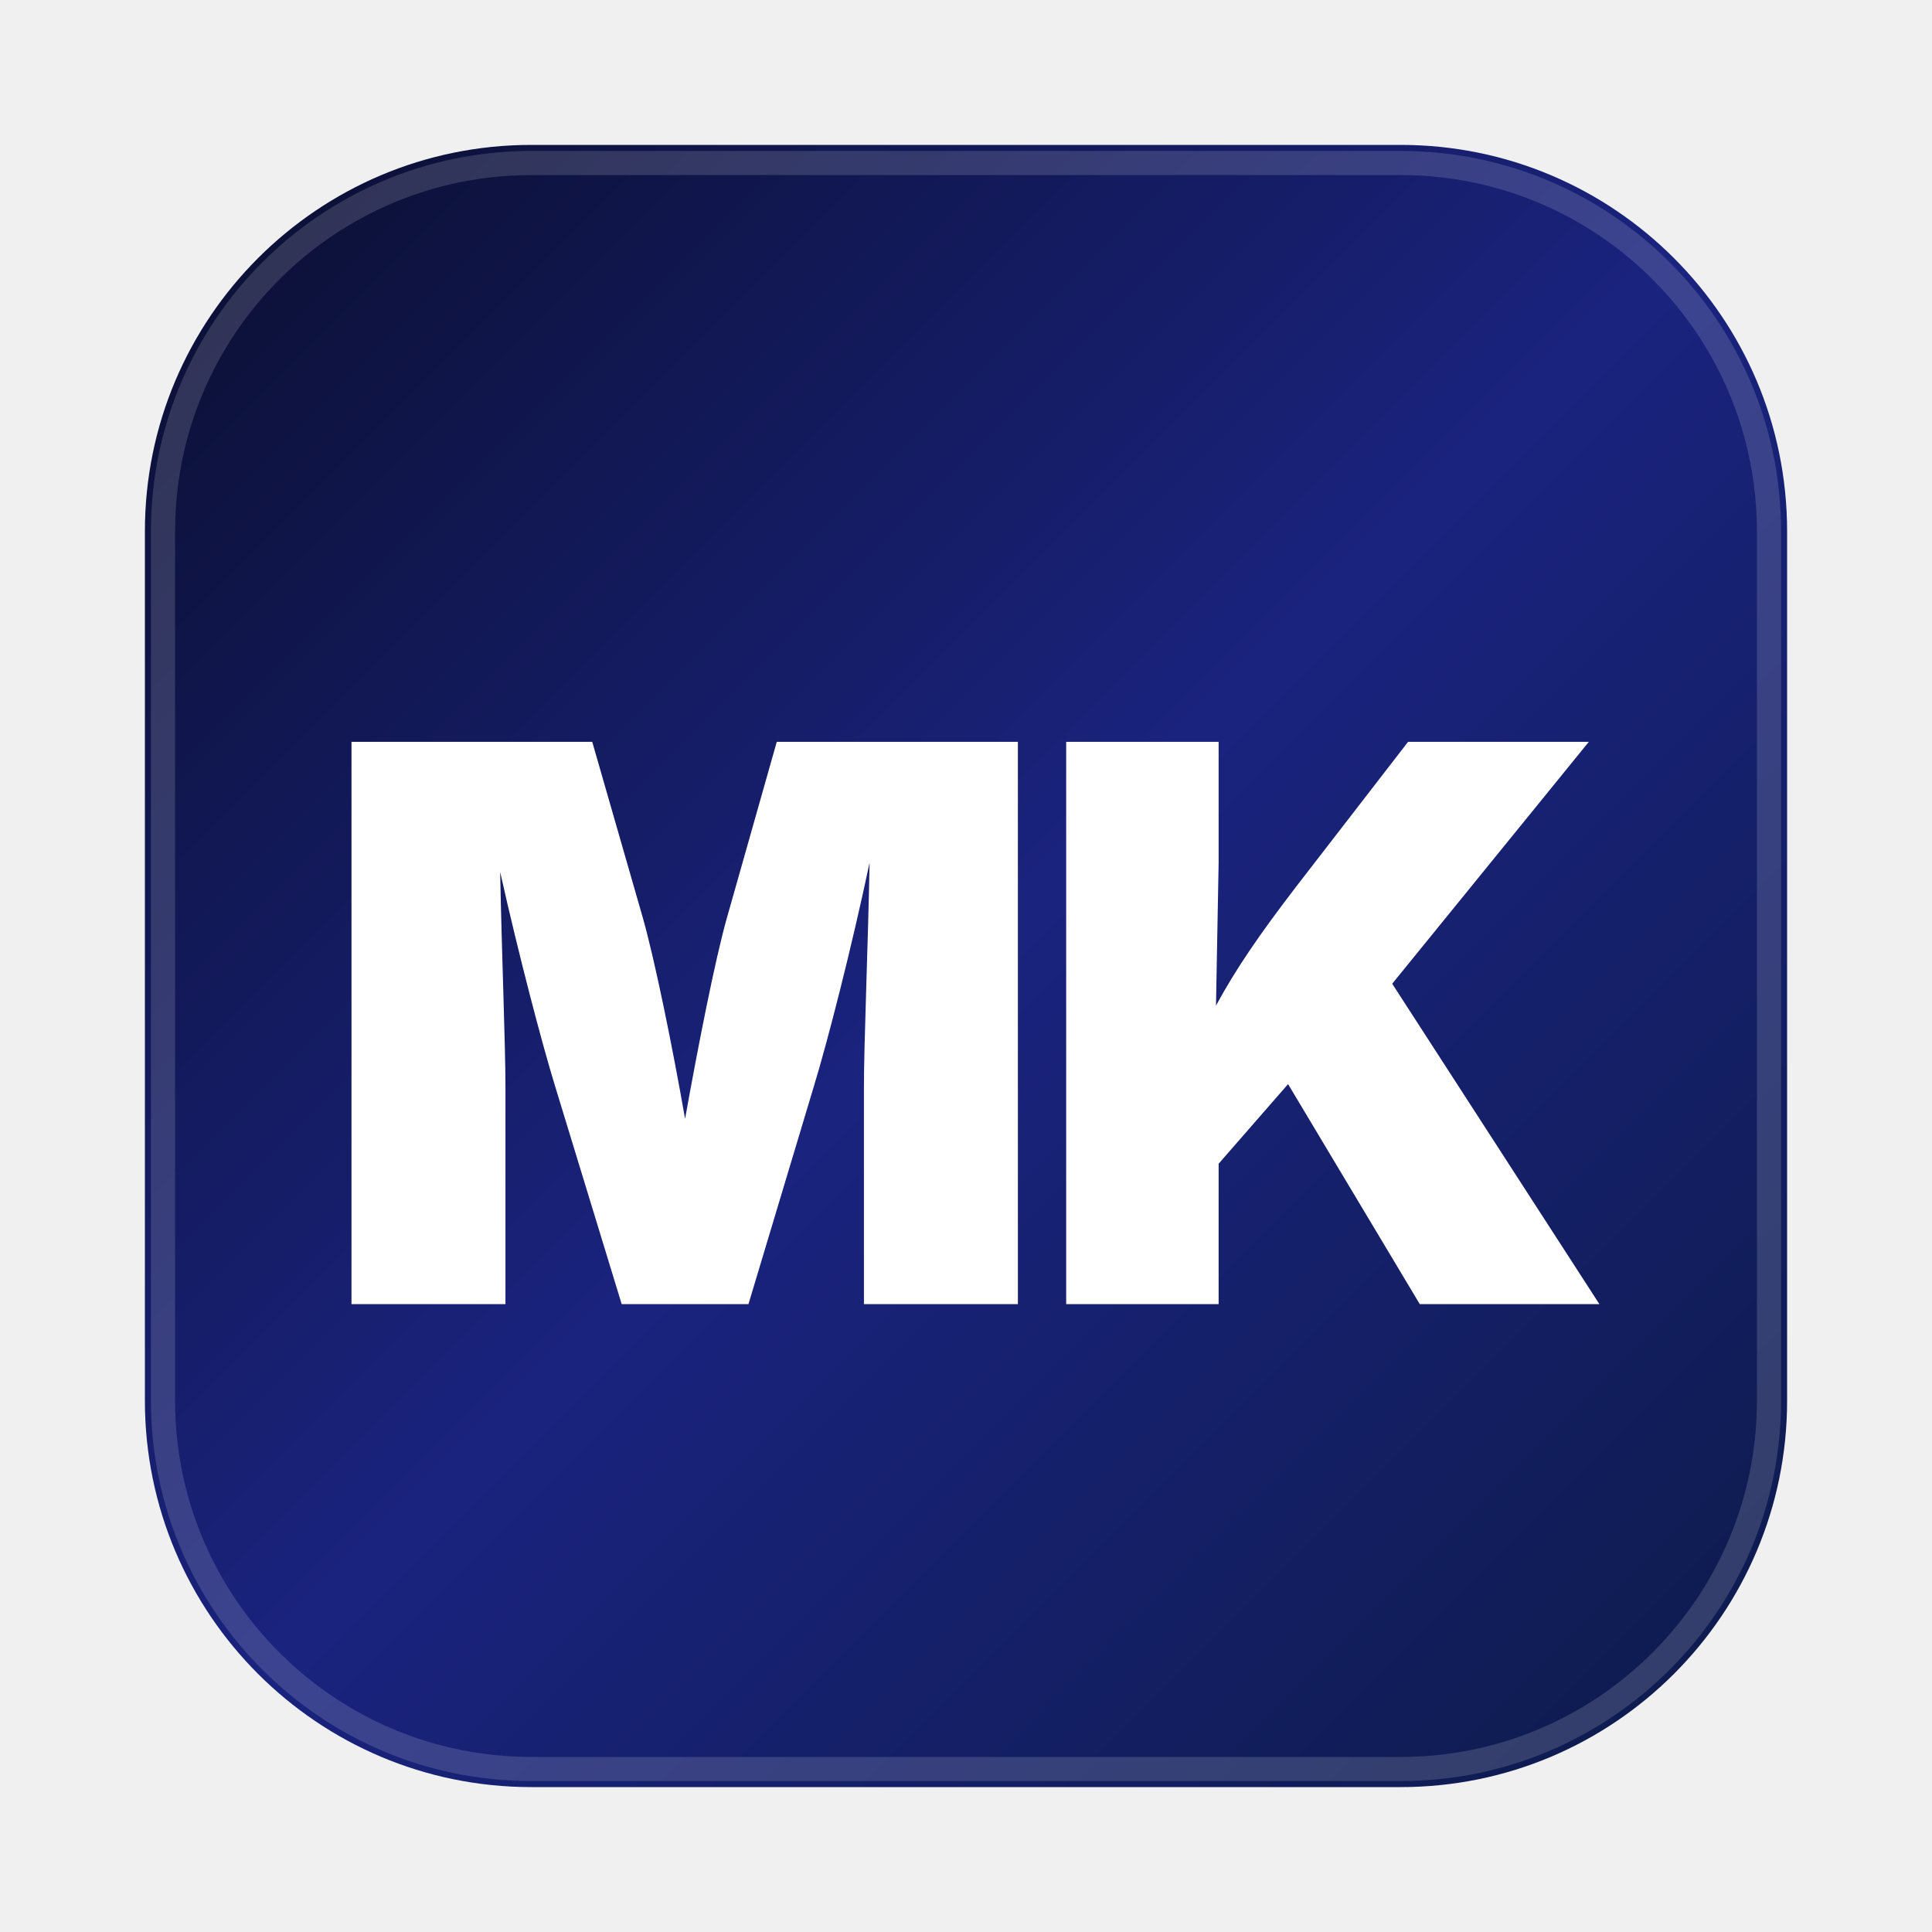
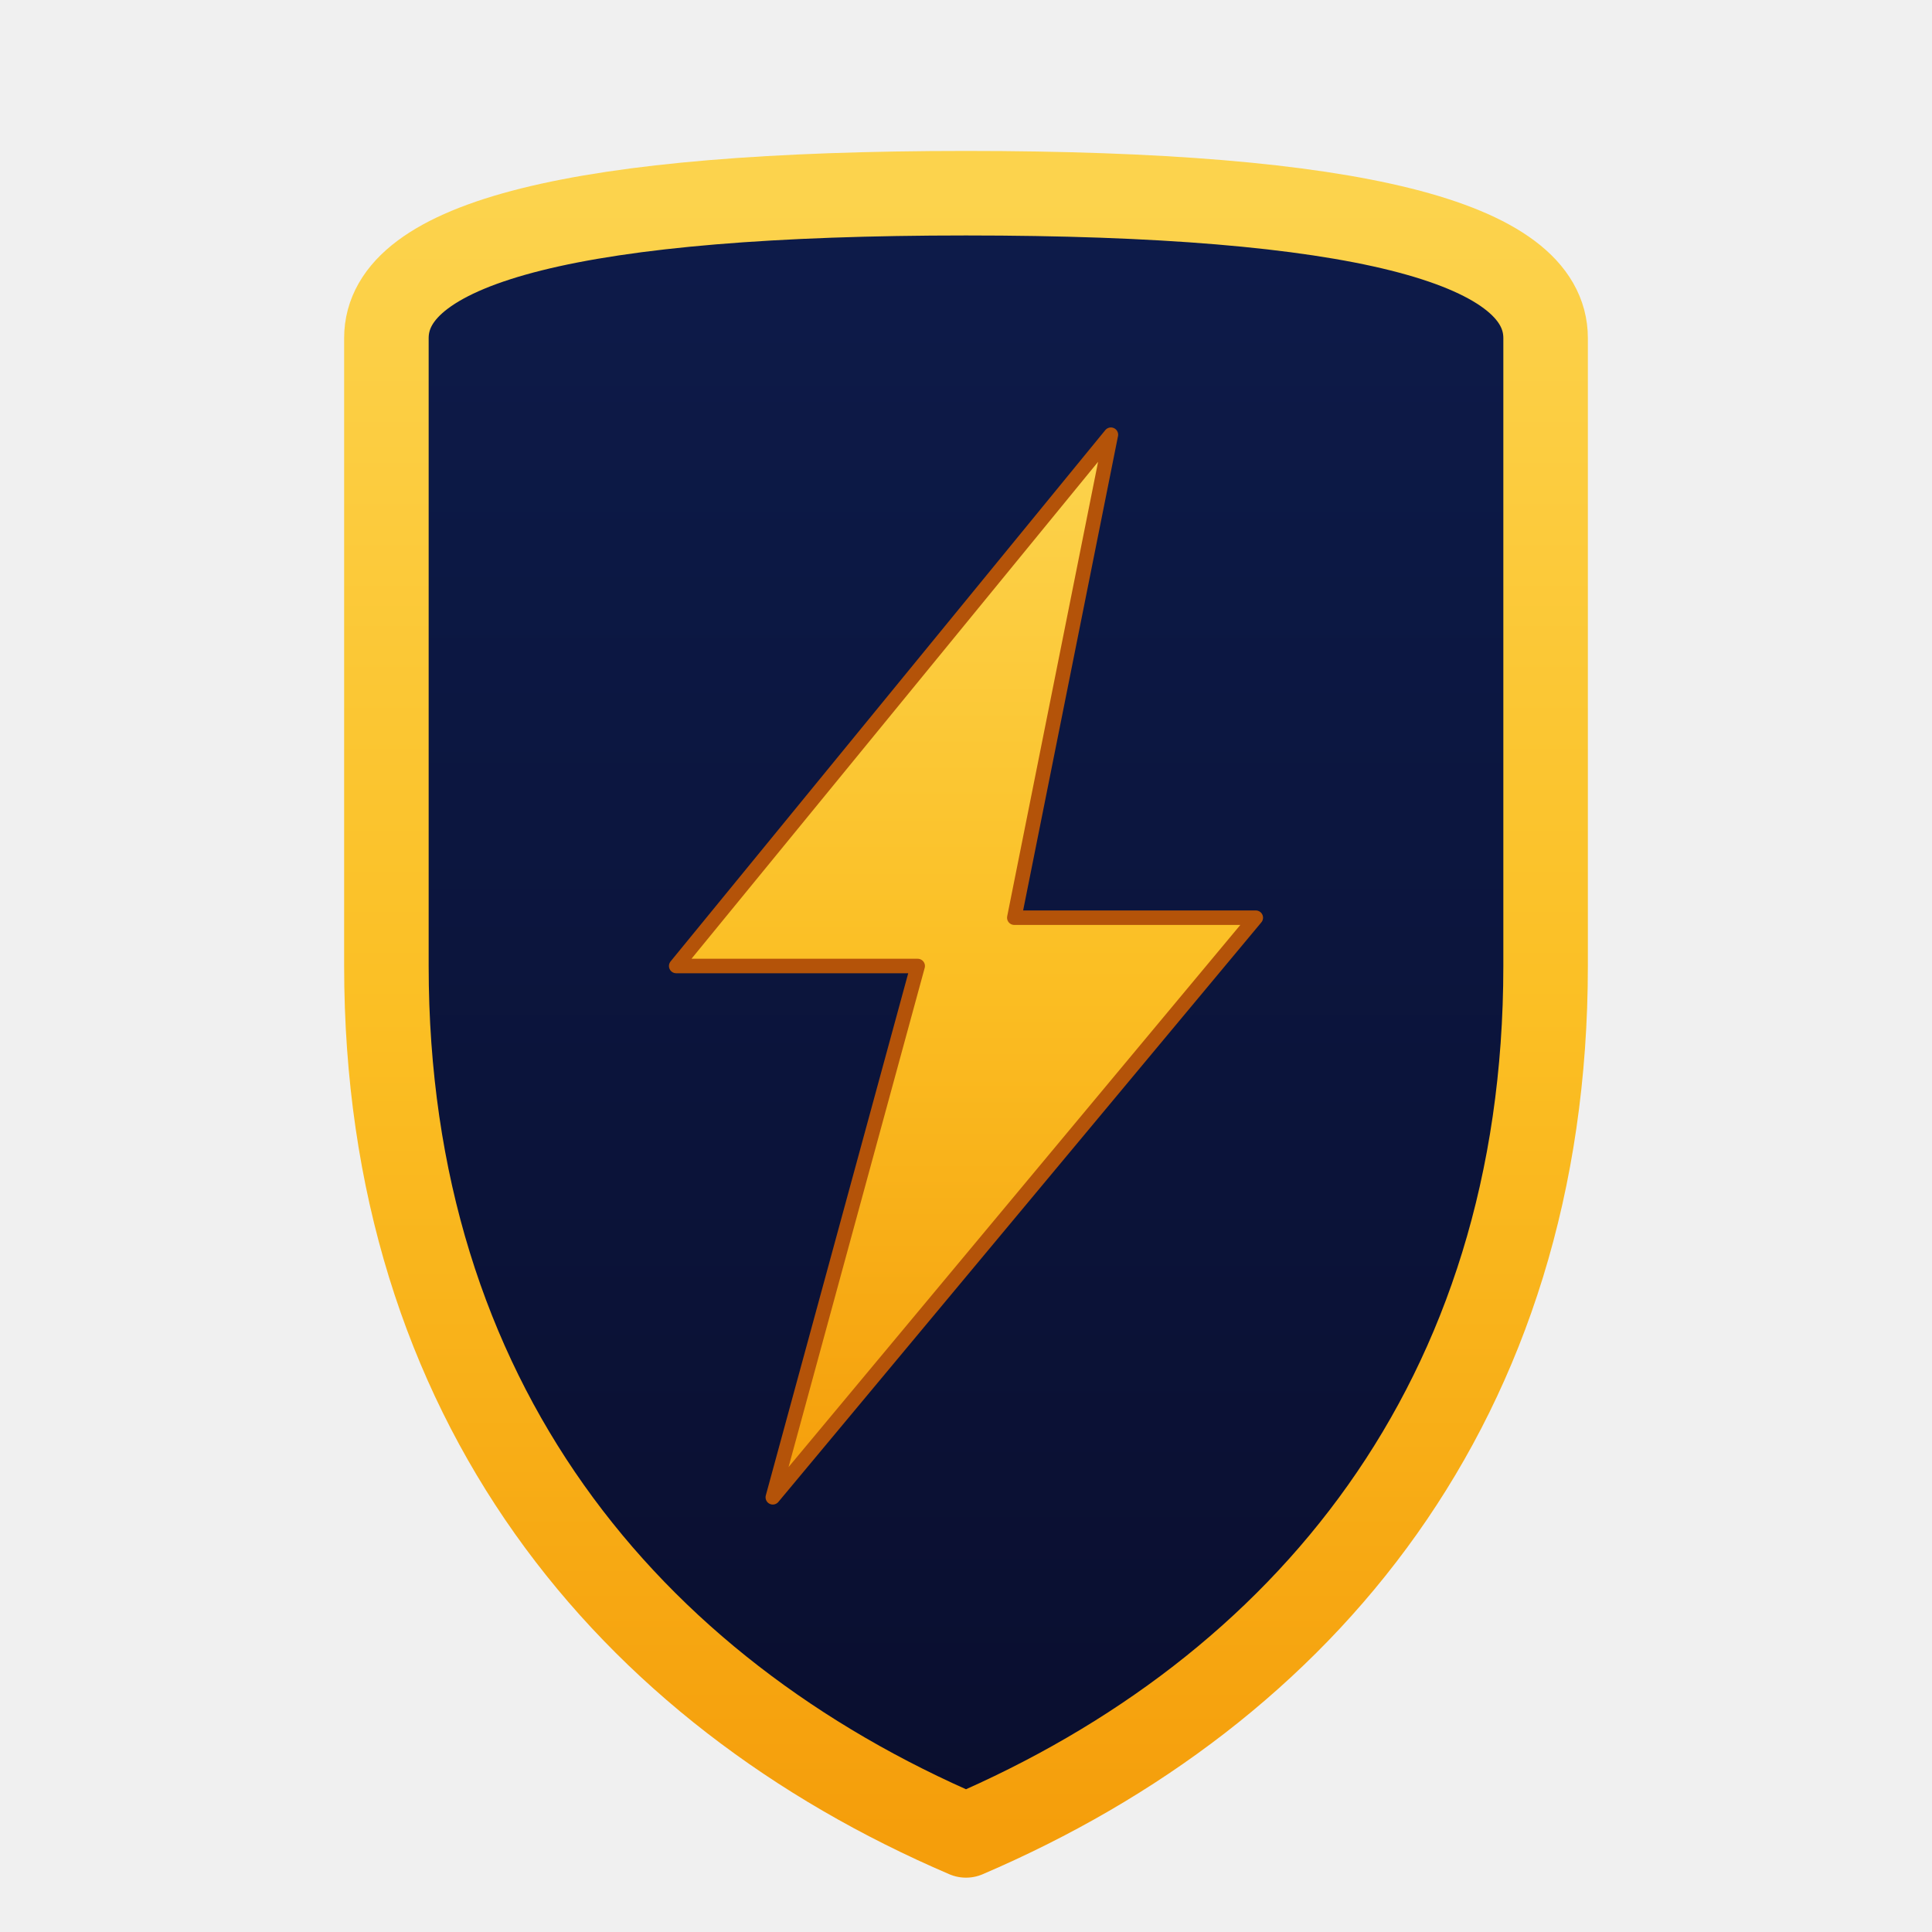
<svg xmlns="http://www.w3.org/2000/svg" viewBox="0 0 80 80" role="img" aria-label="Mahakal Pay">
  <defs>
-     <linearGradient id="mhk-bg" x1="0%" y1="0%" x2="100%" y2="100%">
-       <stop offset="0%" stop-color="#0a0e2e" />
-       <stop offset="50%" stop-color="#1a237e" />
-       <stop offset="100%" stop-color="#0d1b4a" />
+     <linearGradient id="mhk-gold" x1="0%" y1="0%" x2="0%" y2="100%">
+       <stop offset="0%" stop-color="#fcd34d" />
+       <stop offset="50%" stop-color="#fbbf24" />
+       <stop offset="100%" stop-color="#f59e0b" />
+     </linearGradient>
+     <linearGradient id="mhk-shield-bg" x1="0%" y1="0%" x2="0%" y2="100%">
+       <stop offset="0%" stop-color="#0d1b4a" />
+       <stop offset="100%" stop-color="#0a0e2e" />
    </linearGradient>
  </defs>
-   <rect x="6" y="6" width="68" height="68" rx="16" fill="url(#mhk-bg)" />
-   <rect x="6.75" y="6.75" width="66.5" height="66.5" rx="15.25" fill="none" stroke="#ffffff" stroke-opacity="0.15" stroke-width="1" />
-   <text x="40" y="54" text-anchor="middle" font-family="Inter, system-ui, -apple-system, sans-serif" font-weight="900" font-size="32" fill="#ffffff" letter-spacing="-1">MK</text>
+   <path d="     M 16 14     C 16 10, 24 8, 40 8     C 56 8, 64 10, 64 14     L 64 40     C 64 58, 54 70, 40 76     C 26 70, 16 58, 16 40     Z" fill="url(#mhk-shield-bg)" stroke="url(#mhk-gold)" stroke-width="3.5" stroke-linejoin="round" />
+   <path d="     M 46 18     L 28 40     L 38 40     L 32 62     L 52 38     L 42 38     Z" fill="url(#mhk-gold)" stroke="#b45309" stroke-width="0.6" stroke-linejoin="round" />
</svg>
